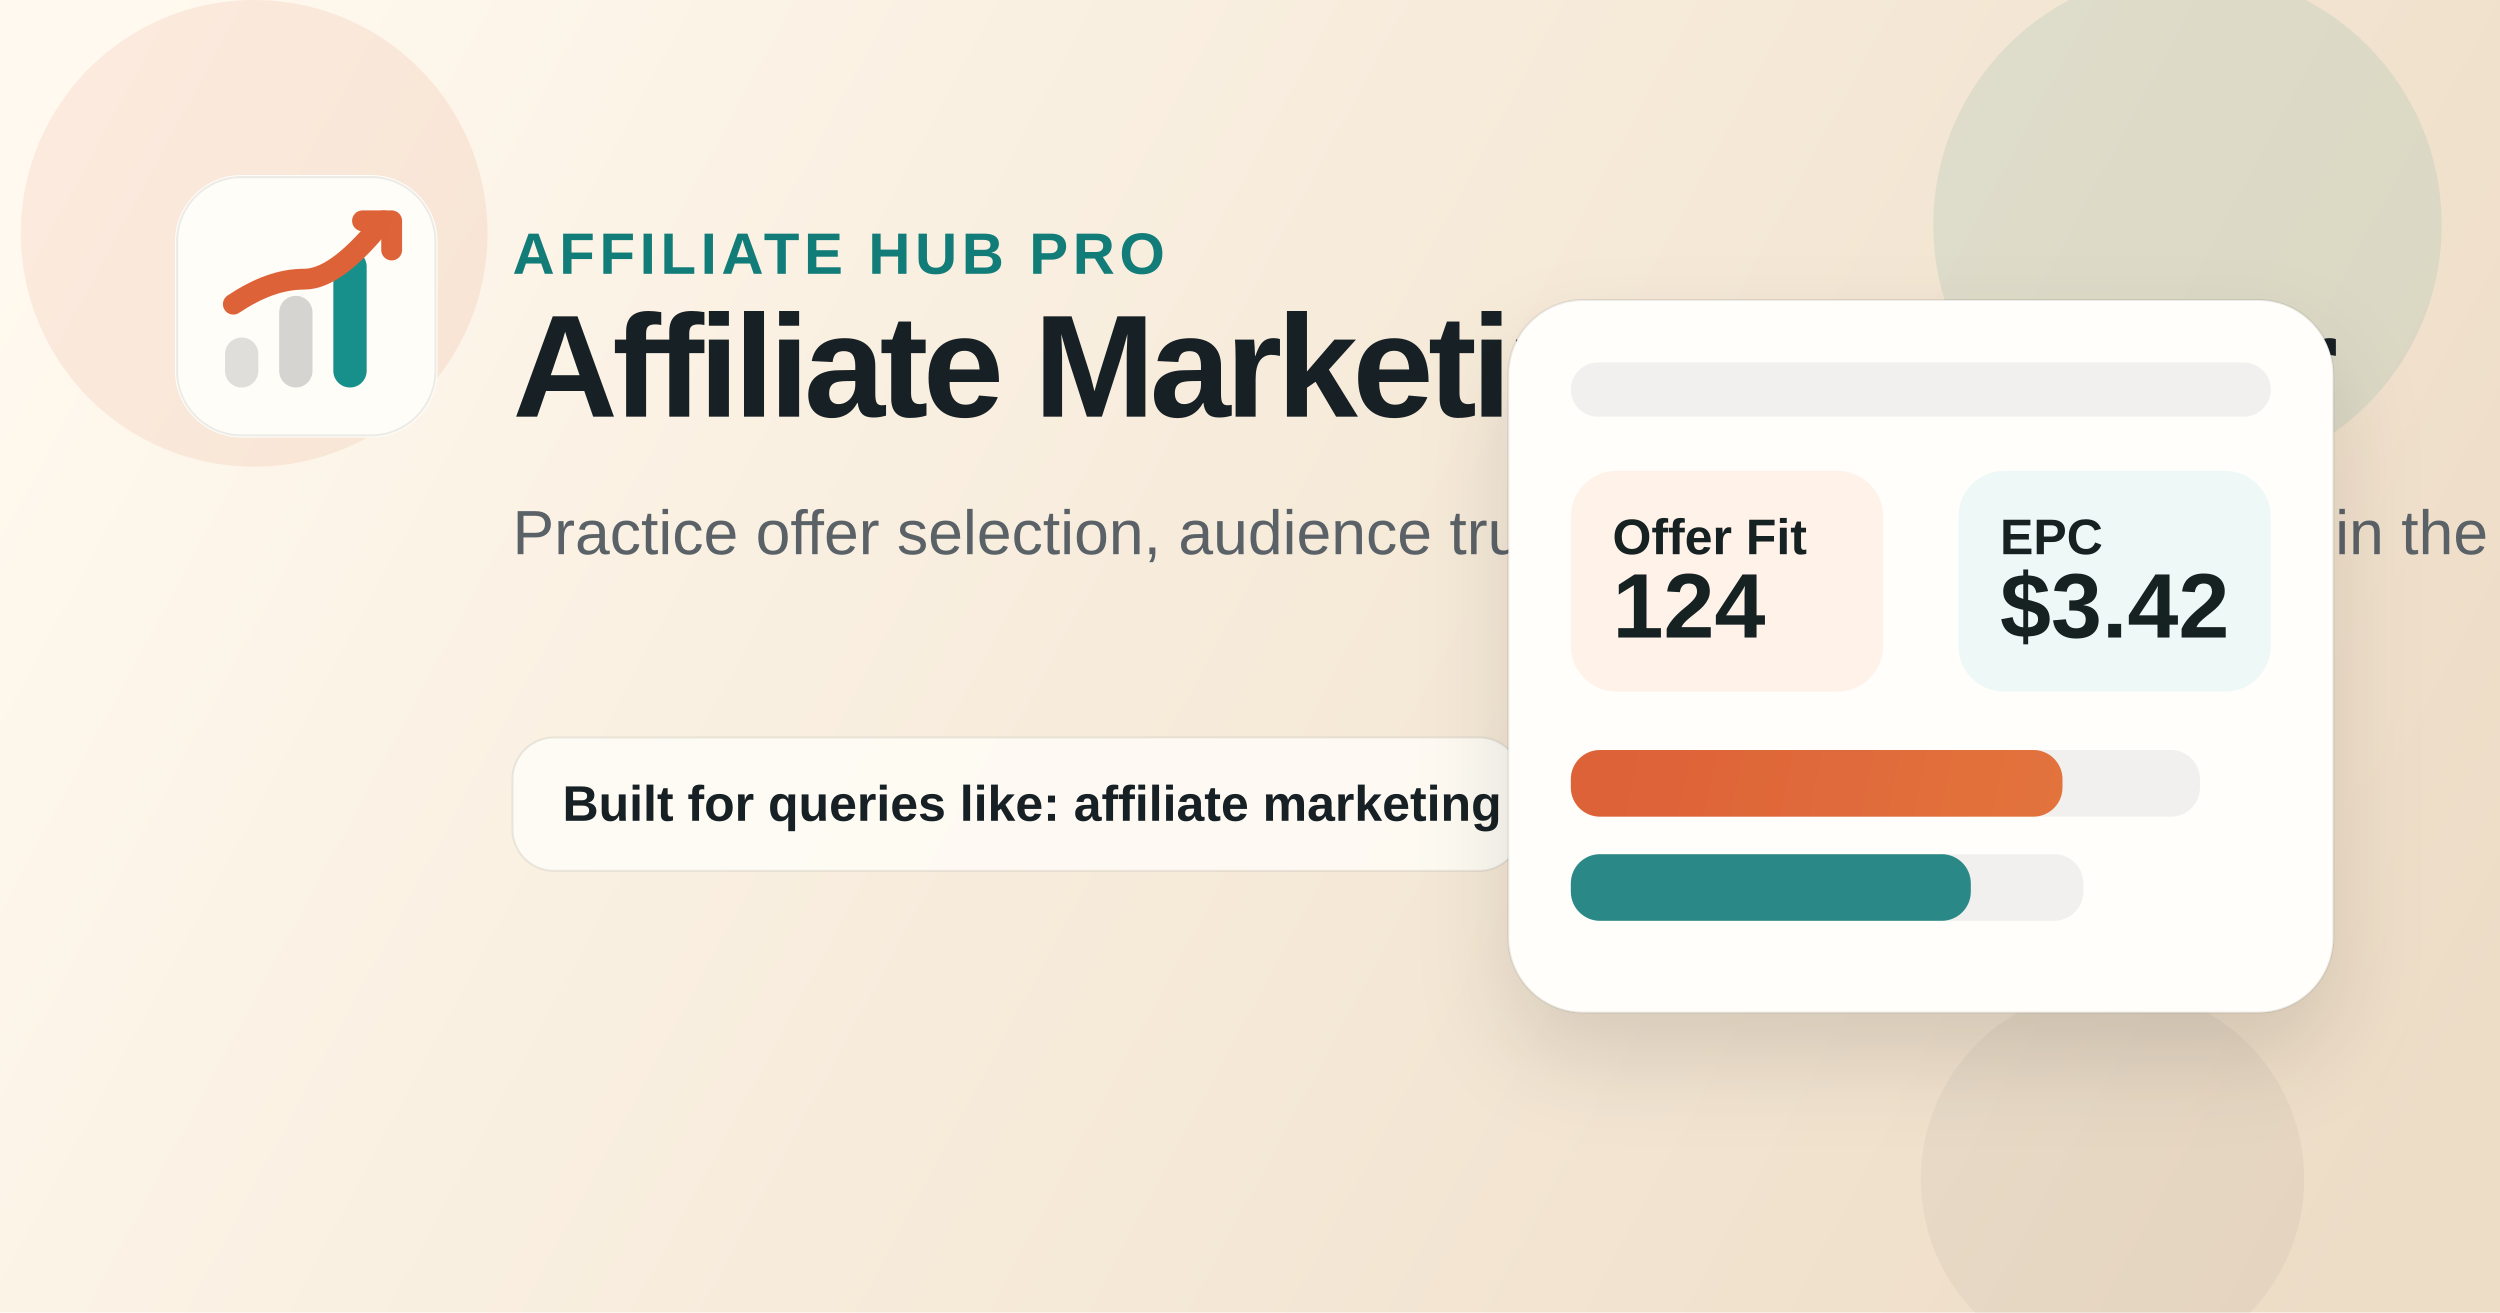
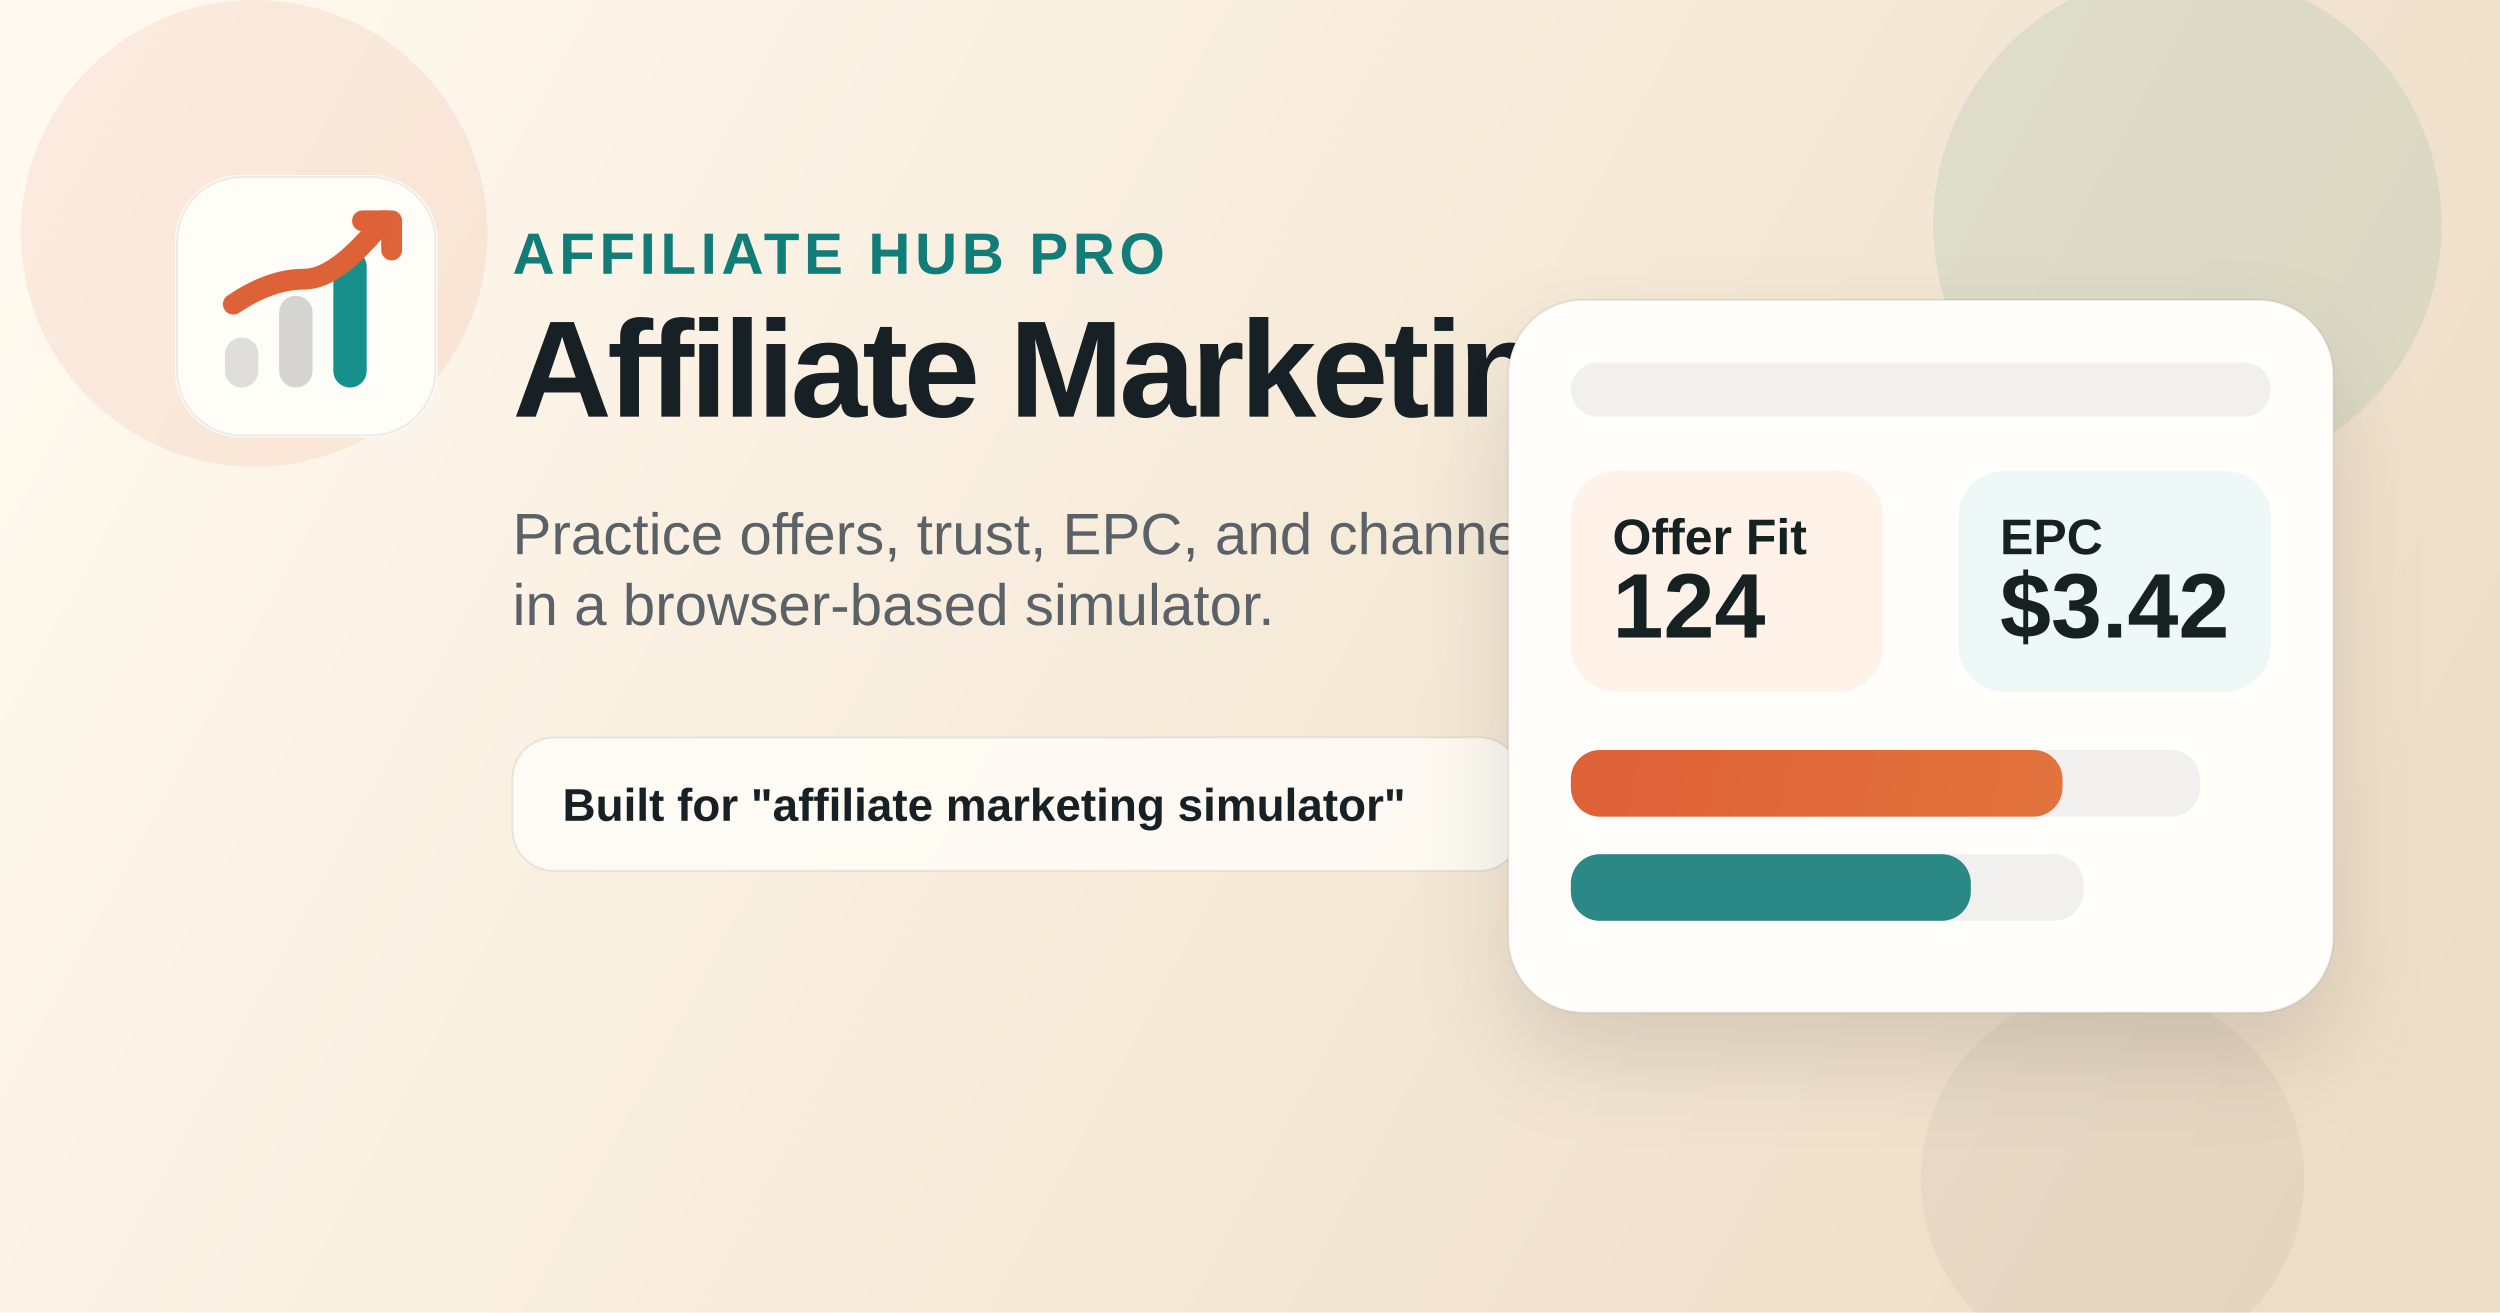
<svg xmlns="http://www.w3.org/2000/svg" viewBox="0 0 1200 630" role="img" aria-labelledby="title desc">
  <defs>
    <linearGradient id="bg" x1="54" y1="26" x2="1130" y2="608" gradientUnits="userSpaceOnUse">
      <stop offset="0" stop-color="#fff9ef" />
      <stop offset="0.52" stop-color="#f6ead9" />
      <stop offset="1" stop-color="#eddcc6" />
    </linearGradient>
    <linearGradient id="card" x1="730" y1="146" x2="1080" y2="466" gradientUnits="userSpaceOnUse">
      <stop offset="0" stop-color="#fffefb" />
      <stop offset="1" stop-color="#fff7ed" />
    </linearGradient>
    <linearGradient id="accent" x1="82" y1="96" x2="1056" y2="302" gradientUnits="userSpaceOnUse">
      <stop offset="0" stop-color="#de6238" />
      <stop offset="1" stop-color="#f3b34b" />
    </linearGradient>
    <linearGradient id="teal" x1="888" y1="182" x2="936" y2="314" gradientUnits="userSpaceOnUse">
      <stop offset="0" stop-color="#17908c" />
      <stop offset="1" stop-color="#0f6f6a" />
    </linearGradient>
    <filter id="shadow" x="-20%" y="-20%" width="140%" height="140%">
      <feDropShadow dx="0" dy="22" stdDeviation="22" flood-color="#172024" flood-opacity="0.12" />
    </filter>
  </defs>
  <rect width="1200" height="630" fill="url(#bg)" />
  <circle cx="122" cy="112" r="112" fill="#db5c34" fill-opacity="0.1" />
  <circle cx="1050" cy="108" r="122" fill="#127c78" fill-opacity="0.09" />
  <circle cx="1014" cy="566" r="92" fill="#172024" fill-opacity="0.04" />
  <g transform="translate(84 84)">
    <rect width="126" height="126" rx="32" fill="#fffdf8" />
    <rect x="1" y="1" width="124" height="124" rx="31" fill="none" stroke="#172024" stroke-opacity="0.08" />
    <rect x="24" y="78" width="16" height="24" rx="8" fill="#172024" fill-opacity="0.14" />
    <rect x="50" y="58" width="16" height="44" rx="8" fill="#172024" fill-opacity="0.18" />
    <rect x="76" y="36" width="16" height="66" rx="8" fill="url(#teal)" />
    <path d="M28 62 C40 54 51 50 62 50 C74 50 87 38 100 22" fill="none" stroke="url(#accent)" stroke-width="10" stroke-linecap="round" />
    <path d="M90 22 H104 V36" fill="none" stroke="url(#accent)" stroke-width="10" stroke-linecap="round" stroke-linejoin="round" />
  </g>
  <g transform="translate(246 112)">
    <text x="0" y="0" dominant-baseline="hanging" font-family="Trebuchet MS, Verdana, Arial, sans-serif" font-size="28" font-weight="700" letter-spacing="2.2" fill="#127c78">AFFILIATE HUB PRO</text>
-     <text x="0" y="88" font-family="Trebuchet MS, Verdana, Arial, sans-serif" font-size="70" font-weight="700" letter-spacing="-2.6" fill="#172024">Affiliate Marketing Simulator</text>
-     <text x="0" y="154" font-family="Arial, Helvetica, sans-serif" font-size="30" fill="#5a6267">Practice offer selection, audience trust, EPC, and growth strategy in the browser.</text>
+     <text x="0" y="88" font-family="Trebuchet MS, Verdana, Arial, sans-serif" font-size="66" font-weight="700" letter-spacing="-2.2" fill="#172024">Affiliate Marketing Simulator</text>
+     <text x="0" y="154" font-family="Arial, Helvetica, sans-serif" font-size="28" fill="#5a6267">
+       <tspan x="0" dy="0">Practice offers, trust, EPC, and channel strategy</tspan>
+       <tspan x="0" dy="34">in a browser-based simulator.</tspan>
+     </text>
    <g transform="translate(0 242)">
      <rect width="484" height="64" rx="20" fill="#fffdf7" fill-opacity="0.86" stroke="#172024" stroke-opacity="0.08" />
-       <text x="24" y="40" font-family="Arial, Helvetica, sans-serif" font-size="24" font-weight="700" fill="#172024">Built for queries like: affiliate marketing simulator</text>
+       <text x="24" y="40" font-family="Arial, Helvetica, sans-serif" font-size="22" font-weight="700" fill="#172024">Built for "affiliate marketing simulator"</text>
    </g>
  </g>
  <g filter="url(#shadow)" transform="translate(724 144)">
    <rect width="396" height="342" rx="36" fill="url(#card)" stroke="#172024" stroke-opacity="0.08" />
    <rect x="30" y="30" width="336" height="26" rx="13" fill="#172024" fill-opacity="0.06" />
    <rect x="30" y="82" width="150" height="106" rx="22" fill="#fff2e9" />
    <rect x="216" y="82" width="150" height="106" rx="22" fill="#eef9f7" />
    <rect x="30" y="216" width="302" height="32" rx="14" fill="#172024" fill-opacity="0.06" />
    <rect x="30" y="266" width="246" height="32" rx="14" fill="#172024" fill-opacity="0.06" />
    <rect x="30" y="216" width="236" height="32" rx="14" fill="url(#accent)" />
    <rect x="30" y="266" width="192" height="32" rx="14" fill="#127c78" fill-opacity="0.88" />
    <text x="50" y="122" font-family="Arial, Helvetica, sans-serif" font-size="24" font-weight="700" fill="#172024">Offer Fit</text>
    <text x="50" y="162" font-family="Arial, Helvetica, sans-serif" font-size="44" font-weight="700" fill="#172024">124</text>
    <text x="236" y="122" font-family="Arial, Helvetica, sans-serif" font-size="24" font-weight="700" fill="#172024">EPC</text>
    <text x="236" y="162" font-family="Arial, Helvetica, sans-serif" font-size="44" font-weight="700" fill="#172024">$3.42</text>
  </g>
</svg>
